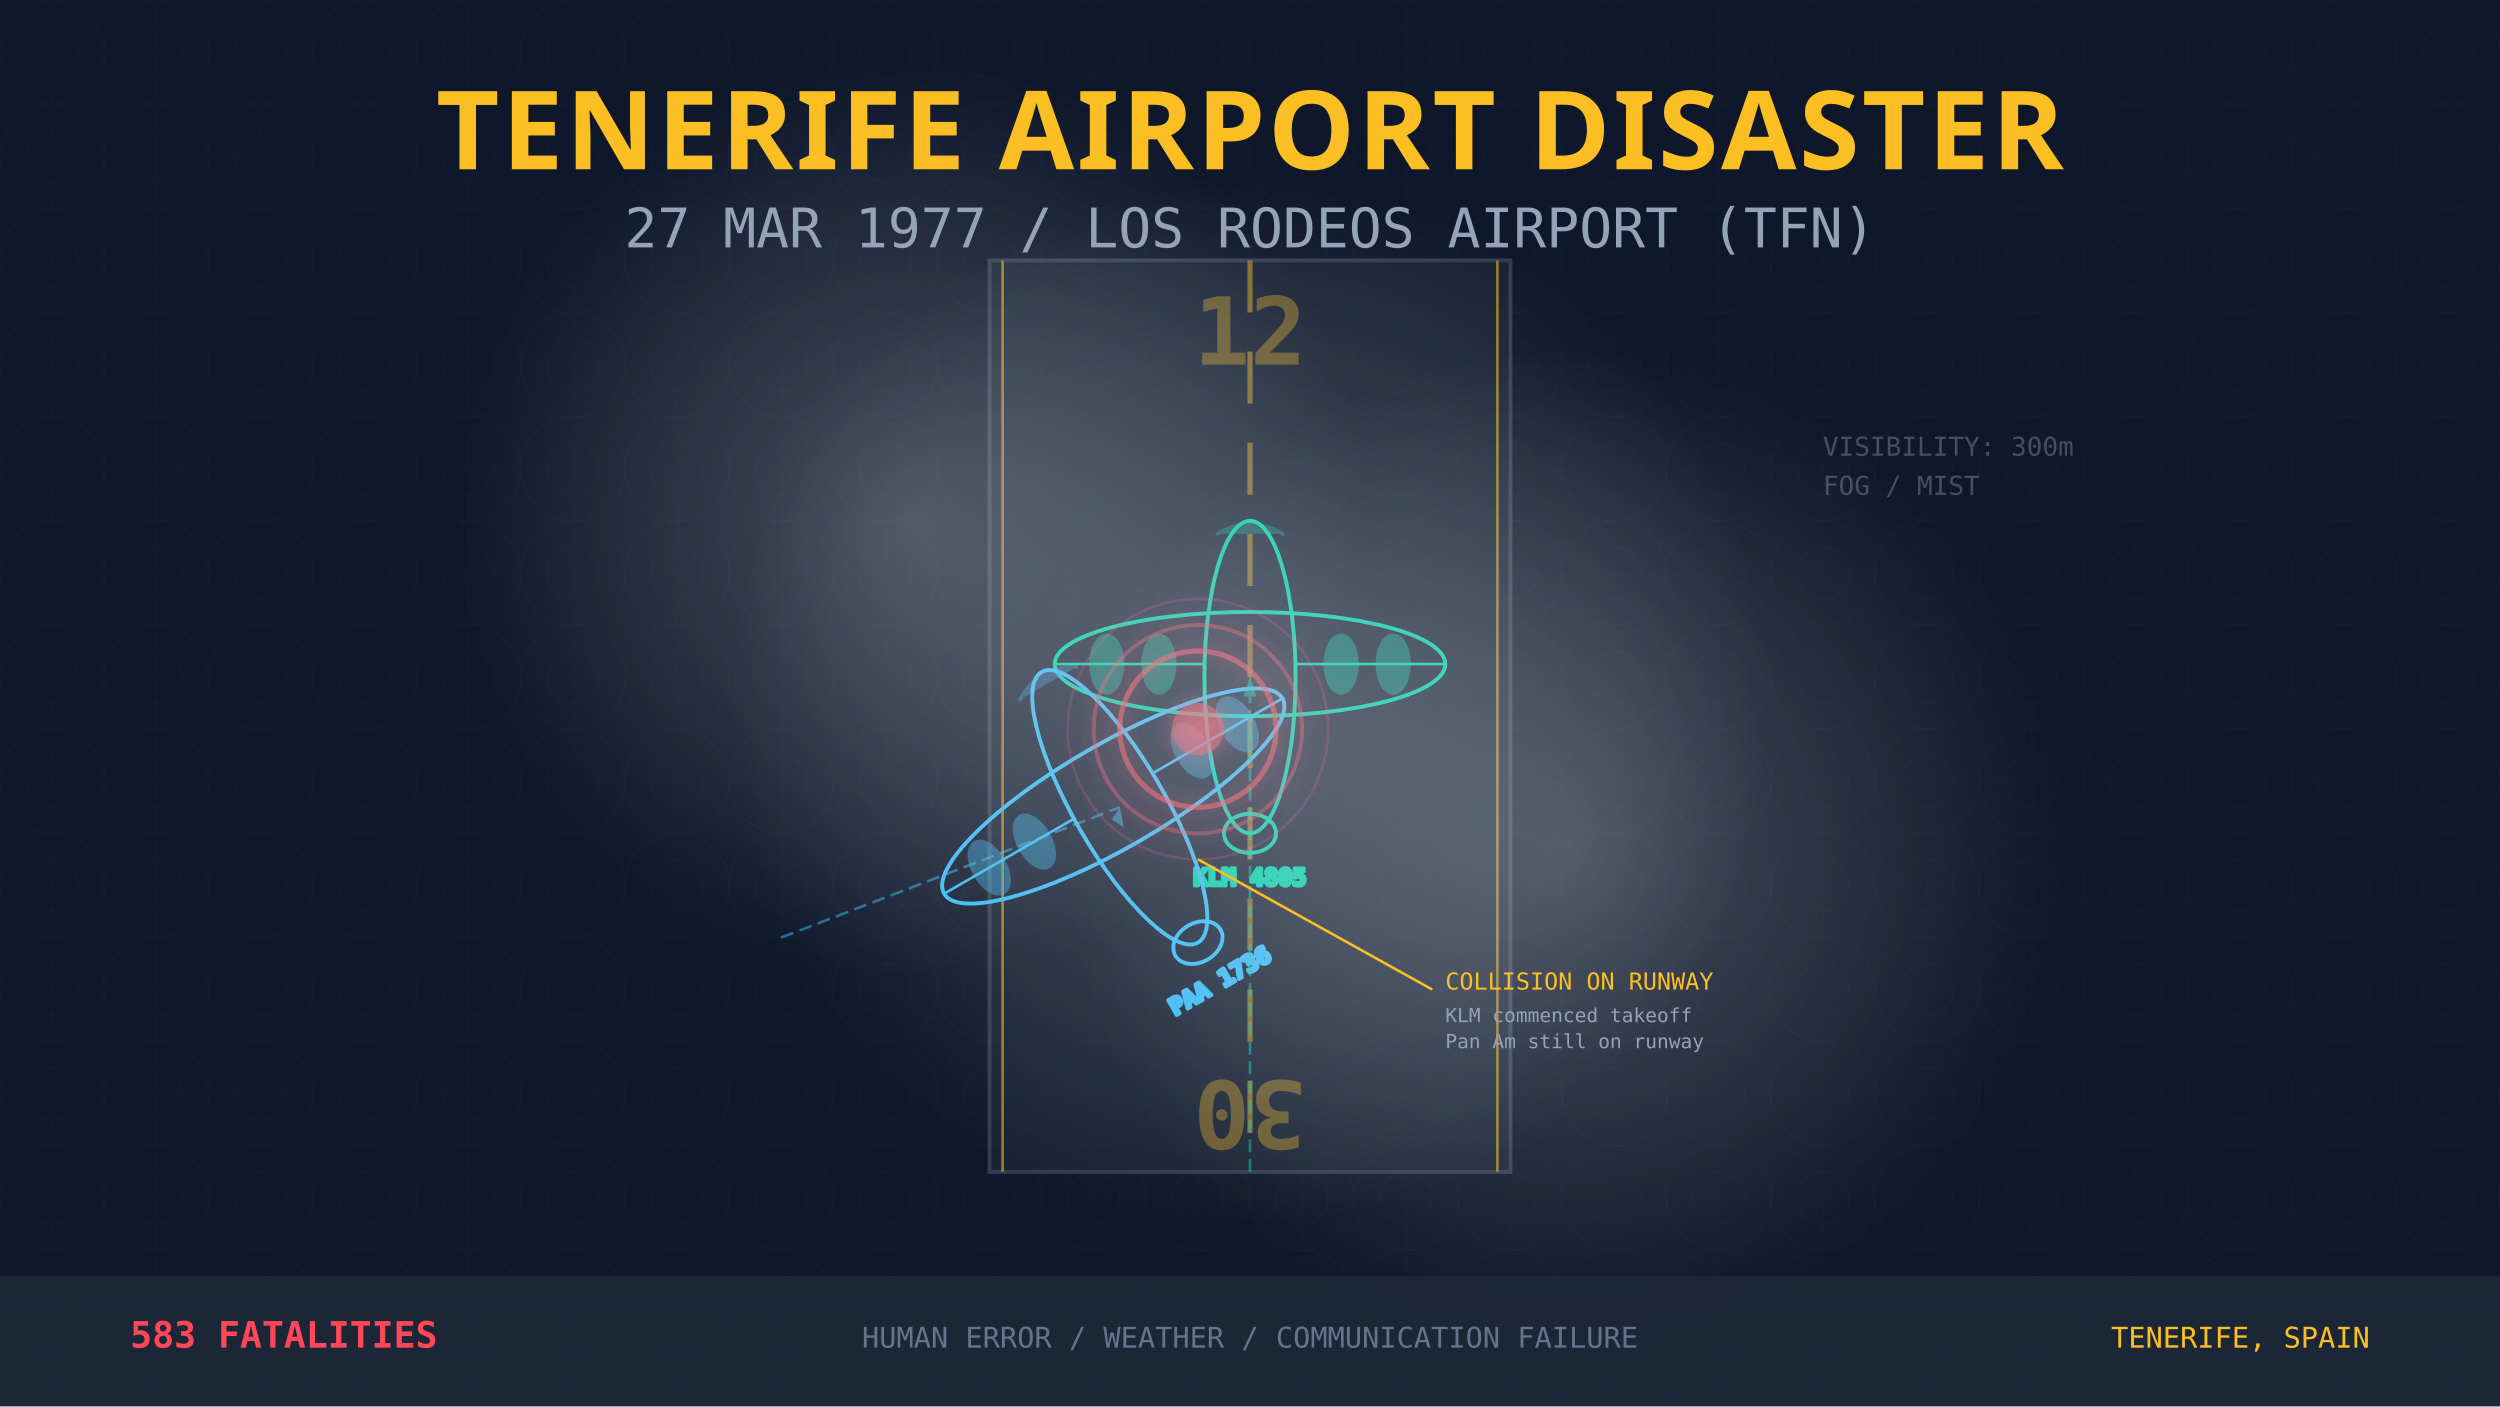
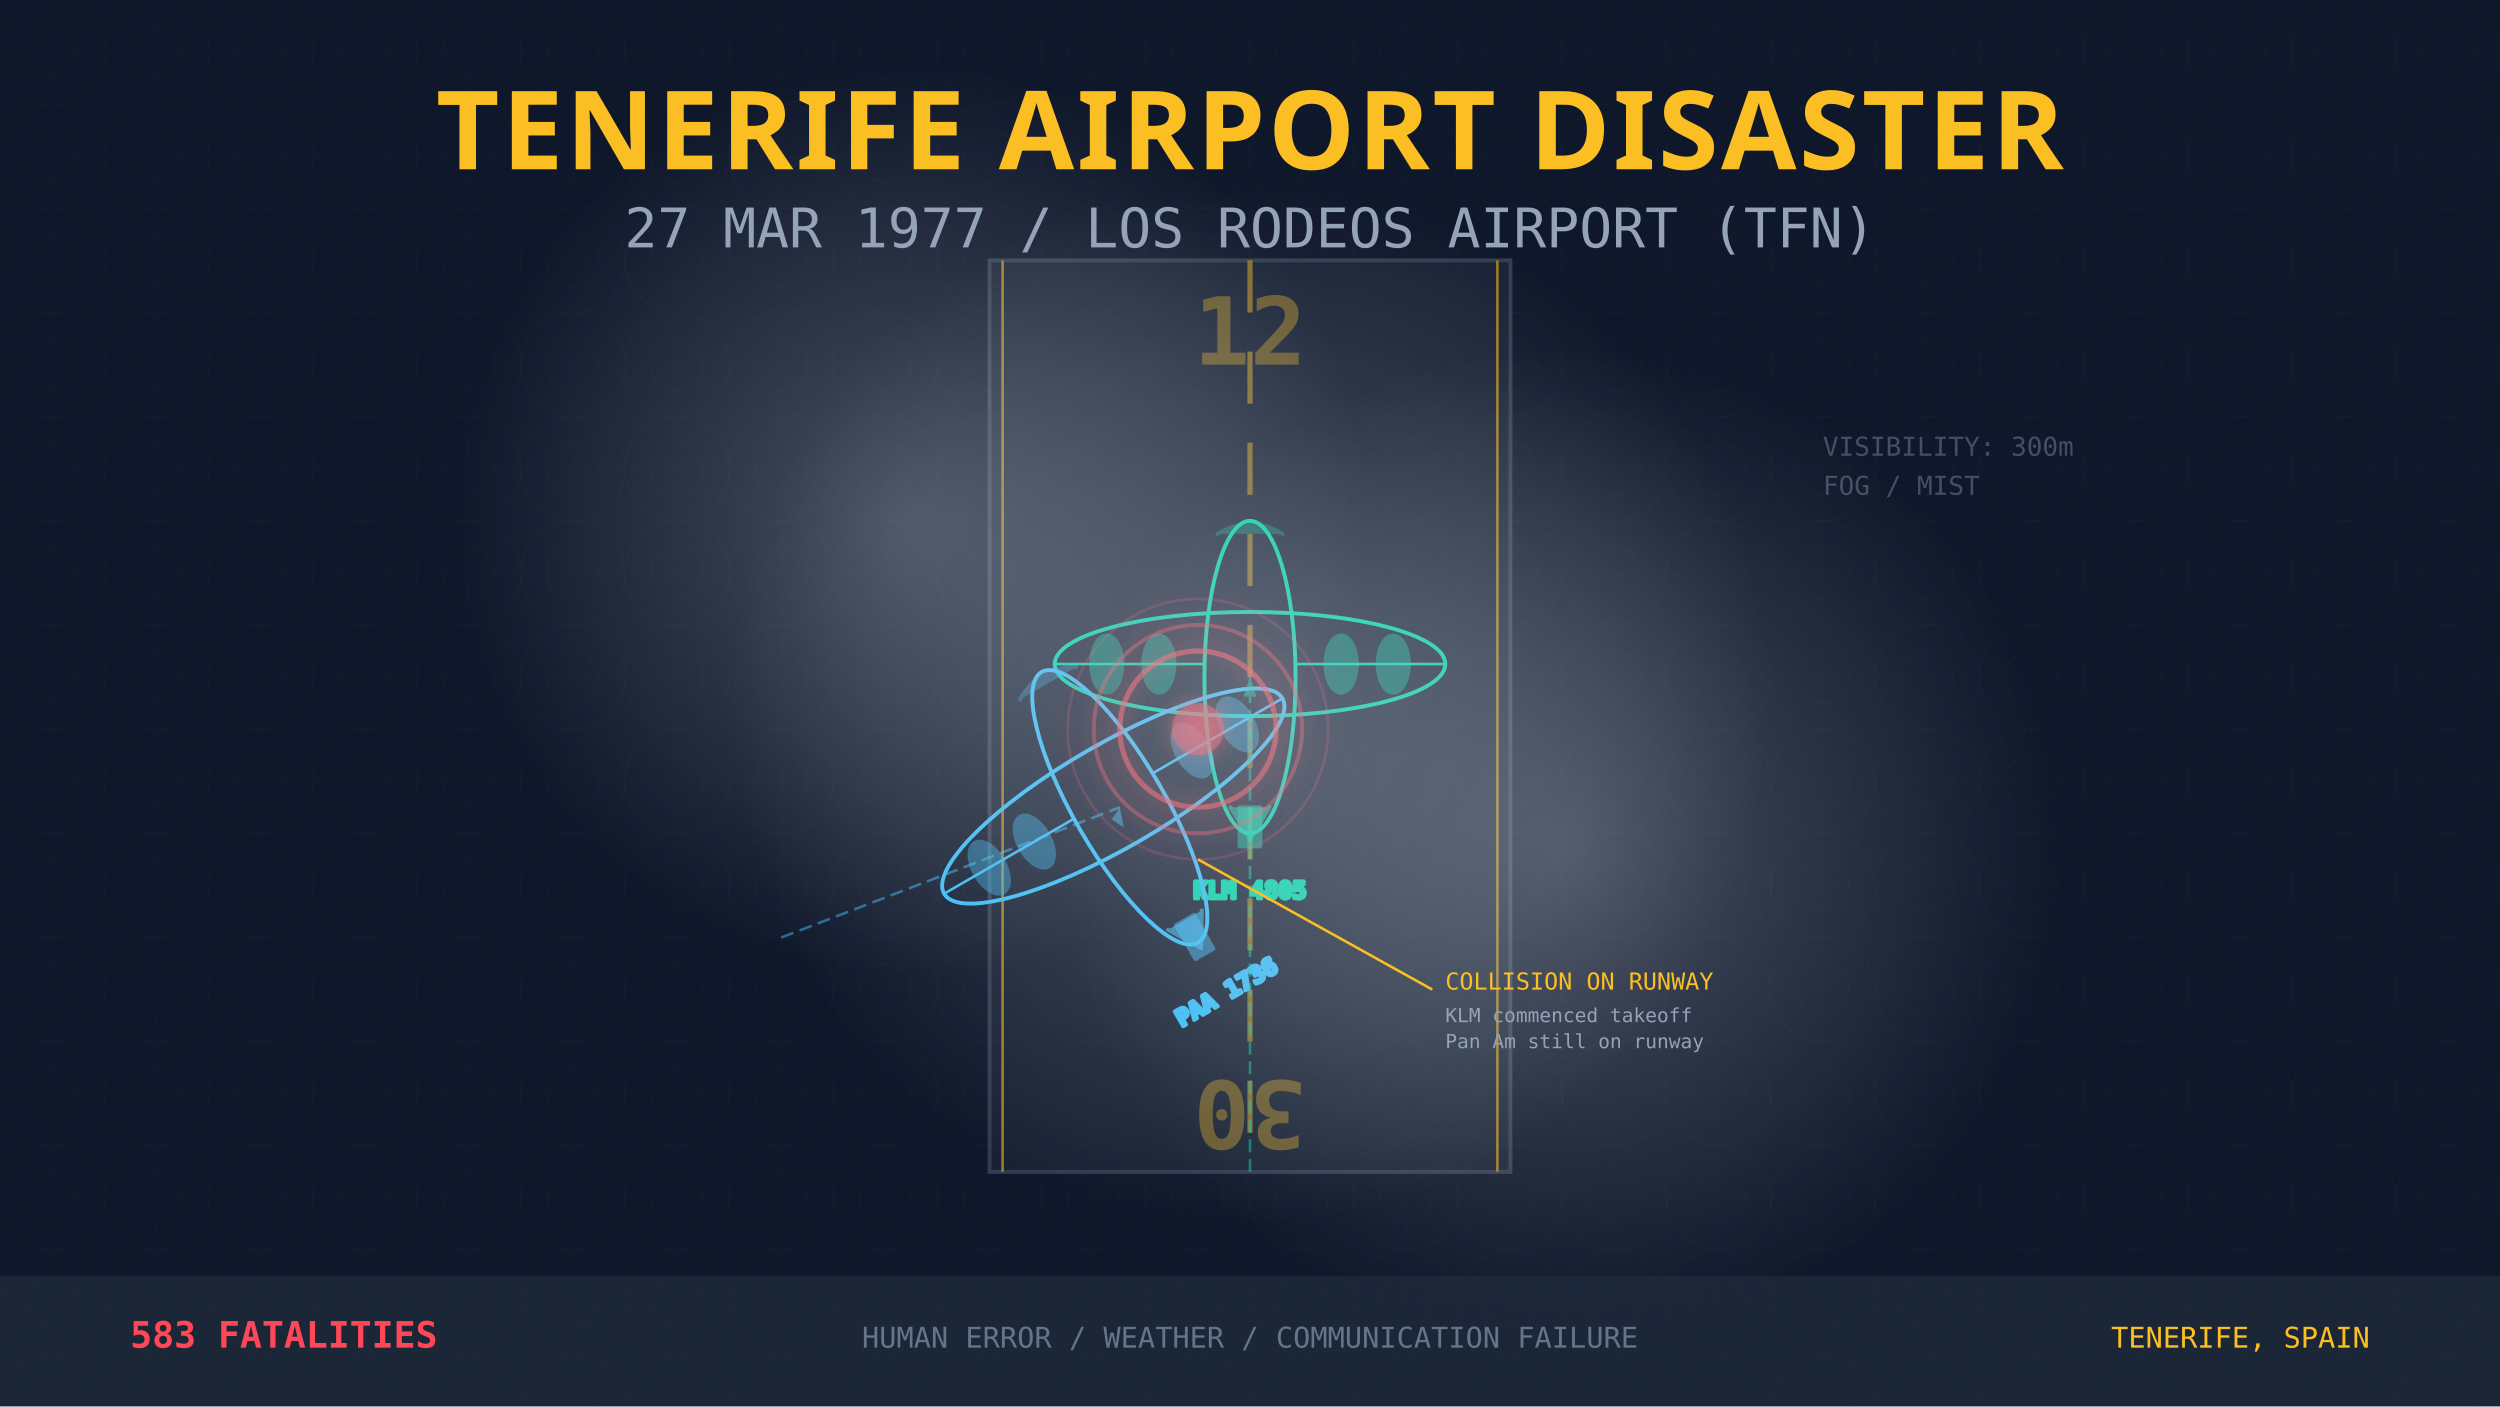
<svg xmlns="http://www.w3.org/2000/svg" width="1920" height="1080" viewBox="0 0 1920 1080">
  <rect width="1920" height="1080" fill="#0f172a" />
  <defs>
    <pattern id="radar-grid" width="80" height="80" patternUnits="userSpaceOnUse">
      <circle cx="40" cy="40" r="40" fill="none" stroke="#1e293b" stroke-width="0.5" opacity="0.4" />
      <circle cx="40" cy="40" r="20" fill="none" stroke="#1e293b" stroke-width="0.5" opacity="0.4" />
      <line x1="40" y1="0" x2="40" y2="80" stroke="#1e293b" stroke-width="0.5" opacity="0.3" />
      <line x1="0" y1="40" x2="80" y2="40" stroke="#1e293b" stroke-width="0.5" opacity="0.3" />
    </pattern>
    <radialGradient id="fog">
      <stop offset="0%" stop-color="#cbd5e1" stop-opacity="0.3" />
      <stop offset="50%" stop-color="#cbd5e1" stop-opacity="0.15" />
      <stop offset="100%" stop-color="#cbd5e1" stop-opacity="0" />
    </radialGradient>
    <filter id="collision-glow">
      <feGaussianBlur stdDeviation="8" result="coloredBlur" />
      <feMerge>
        <feMergeNode in="coloredBlur" />
        <feMergeNode in="SourceGraphic" />
      </feMerge>
    </filter>
  </defs>
  <rect width="1920" height="1080" fill="url(#radar-grid)" />
  <g opacity="0.6">
    <rect x="760" y="200" width="400" height="700" fill="#1e293b" stroke="#475569" stroke-width="3" />
    <line x1="960" y1="200" x2="960" y2="900" stroke="#fbbf24" stroke-width="4" stroke-dasharray="40,30" opacity="0.8" />
    <line x1="770" y1="200" x2="770" y2="900" stroke="#fbbf24" stroke-width="2" />
    <line x1="1150" y1="200" x2="1150" y2="900" stroke="#fbbf24" stroke-width="2" />
    <text x="960" y="280" font-family="monospace" font-size="72" fill="#fbbf24" text-anchor="middle" font-weight="bold" opacity="0.6">12</text>
    <text x="960" y="870" font-family="monospace" font-size="72" fill="#fbbf24" text-anchor="middle" font-weight="bold" opacity="0.6" transform="rotate(180 960 850)">30</text>
  </g>
  <g transform="translate(960, 520) rotate(0)" stroke="#00d4aa" stroke-width="3" fill="none" stroke-linecap="round" stroke-linejoin="round">
    <ellipse cx="0" cy="0" rx="35" ry="120" />
    <path d="M -25,-110 Q 0,-125 25,-110" fill="#00d4aa" opacity="0.3" />
    <ellipse cx="0" cy="-10" rx="150" ry="40" />
    <line x1="-150" y1="-10" x2="-35" y2="-10" stroke-width="2" />
    <line x1="150" y1="-10" x2="35" y2="-10" stroke-width="2" />
    <ellipse cx="-110" cy="-10" rx="12" ry="22" fill="#00d4aa" opacity="0.4" />
    <ellipse cx="-70" cy="-10" rx="12" ry="22" fill="#00d4aa" opacity="0.4" />
    <ellipse cx="70" cy="-10" rx="12" ry="22" fill="#00d4aa" opacity="0.4" />
    <ellipse cx="110" cy="-10" rx="12" ry="22" fill="#00d4aa" opacity="0.4" />
-     <ellipse cx="0" cy="120" rx="20" ry="15" />
-     <text x="0" y="160" font-family="monospace" font-size="18" fill="#00d4aa" text-anchor="middle" font-weight="bold">KLM 4805</text>
+     <path d="M -15,100 L 0,125 L 15,100" fill="#00d4aa" opacity="0.6" />
+     <rect x="-8" y="100" width="16" height="30" fill="#00d4aa" opacity="0.5" />
+     <text x="0" y="170" font-family="monospace" font-size="18" fill="#00d4aa" text-anchor="middle" font-weight="bold">KLM 4805</text>
  </g>
  <g transform="translate(860, 620) rotate(-30)" stroke="#38bdf8" stroke-width="3" fill="none" stroke-linecap="round" stroke-linejoin="round">
    <ellipse cx="0" cy="0" rx="35" ry="120" />
    <path d="M -25,-110 Q 0,-125 25,-110" fill="#38bdf8" opacity="0.3" />
    <ellipse cx="0" cy="-10" rx="150" ry="40" />
    <line x1="-150" y1="-10" x2="-35" y2="-10" stroke-width="2" />
    <line x1="150" y1="-10" x2="35" y2="-10" stroke-width="2" />
    <ellipse cx="-110" cy="-10" rx="12" ry="22" fill="#38bdf8" opacity="0.4" />
    <ellipse cx="-70" cy="-10" rx="12" ry="22" fill="#38bdf8" opacity="0.4" />
    <ellipse cx="70" cy="-10" rx="12" ry="22" fill="#38bdf8" opacity="0.4" />
    <ellipse cx="110" cy="-10" rx="12" ry="22" fill="#38bdf8" opacity="0.4" />
-     <ellipse cx="0" cy="120" rx="20" ry="15" />
-     <text x="0" y="160" font-family="monospace" font-size="18" fill="#38bdf8" text-anchor="middle" font-weight="bold">PAA 1736</text>
+     <path d="M -15,100 L 0,125 L 15,100" fill="#38bdf8" opacity="0.6" />
+     <rect x="-8" y="100" width="16" height="30" fill="#38bdf8" opacity="0.5" />
+     <text x="0" y="170" font-family="monospace" font-size="18" fill="#38bdf8" text-anchor="middle" font-weight="bold">PAA 1736</text>
  </g>
  <g filter="url(#collision-glow)">
    <circle cx="920" cy="560" r="60" fill="none" stroke="#ff4757" stroke-width="4" opacity="0.6" />
    <circle cx="920" cy="560" r="80" fill="none" stroke="#ff4757" stroke-width="3" opacity="0.4" />
    <circle cx="920" cy="560" r="100" fill="none" stroke="#ff4757" stroke-width="2" opacity="0.2" />
    <circle cx="920" cy="560" r="20" fill="#ff4757" opacity="0.5" />
  </g>
  <g stroke-width="2" stroke-dasharray="10,5" opacity="0.5">
    <path d="M 960,900 L 960,520" stroke="#00d4aa" fill="none" />
    <polygon points="960,520 955,535 965,535" fill="#00d4aa" />
    <path d="M 600,720 L 860,620" stroke="#38bdf8" fill="none" />
    <polygon points="860,620 850,625 855,635" fill="#38bdf8" transform="rotate(-30 860 620)" />
  </g>
  <circle cx="960" cy="540" r="400" fill="url(#fog)" />
  <circle cx="700" cy="400" r="350" fill="url(#fog)" />
  <circle cx="1200" cy="650" r="380" fill="url(#fog)" />
  <g opacity="0.4">
    <text x="1400" y="350" font-family="monospace" font-size="20" fill="#94a3b8">
      VISIBILITY: 300m
    </text>
    <text x="1400" y="380" font-family="monospace" font-size="20" fill="#94a3b8">
      FOG / MIST
    </text>
  </g>
  <g font-family="system-ui, sans-serif">
    <text x="960" y="130" font-size="84" font-weight="bold" fill="#fbbf24" text-anchor="middle" letter-spacing="2">
      TENERIFE AIRPORT DISASTER
    </text>
    <text x="960" y="190" font-size="42" fill="#94a3b8" text-anchor="middle" font-family="monospace">
      27 MAR 1977 / LOS RODEOS AIRPORT (TFN)
    </text>
  </g>
  <g>
    <rect x="0" y="980" width="1920" height="100" fill="#1e293b" opacity="0.8" />
    <text x="100" y="1035" font-family="monospace" font-size="28" fill="#ff4757" font-weight="bold">
      583 FATALITIES
    </text>
    <text x="960" y="1035" font-family="monospace" font-size="22" fill="#64748b" text-anchor="middle">
      HUMAN ERROR / WEATHER / COMMUNICATION FAILURE
    </text>
    <text x="1820" y="1035" font-family="monospace" font-size="22" fill="#fbbf24" text-anchor="end">
      TENERIFE, SPAIN
    </text>
  </g>
  <g font-family="monospace" fill="#fbbf24" font-size="18">
    <line x1="920" y1="660" x2="1100" y2="760" stroke="#fbbf24" stroke-width="2" />
    <text x="1110" y="760">COLLISION ON RUNWAY</text>
    <text x="1110" y="785" font-size="15" fill="#94a3b8">KLM commenced takeoff</text>
    <text x="1110" y="805" font-size="15" fill="#94a3b8">Pan Am still on runway</text>
  </g>
</svg>
